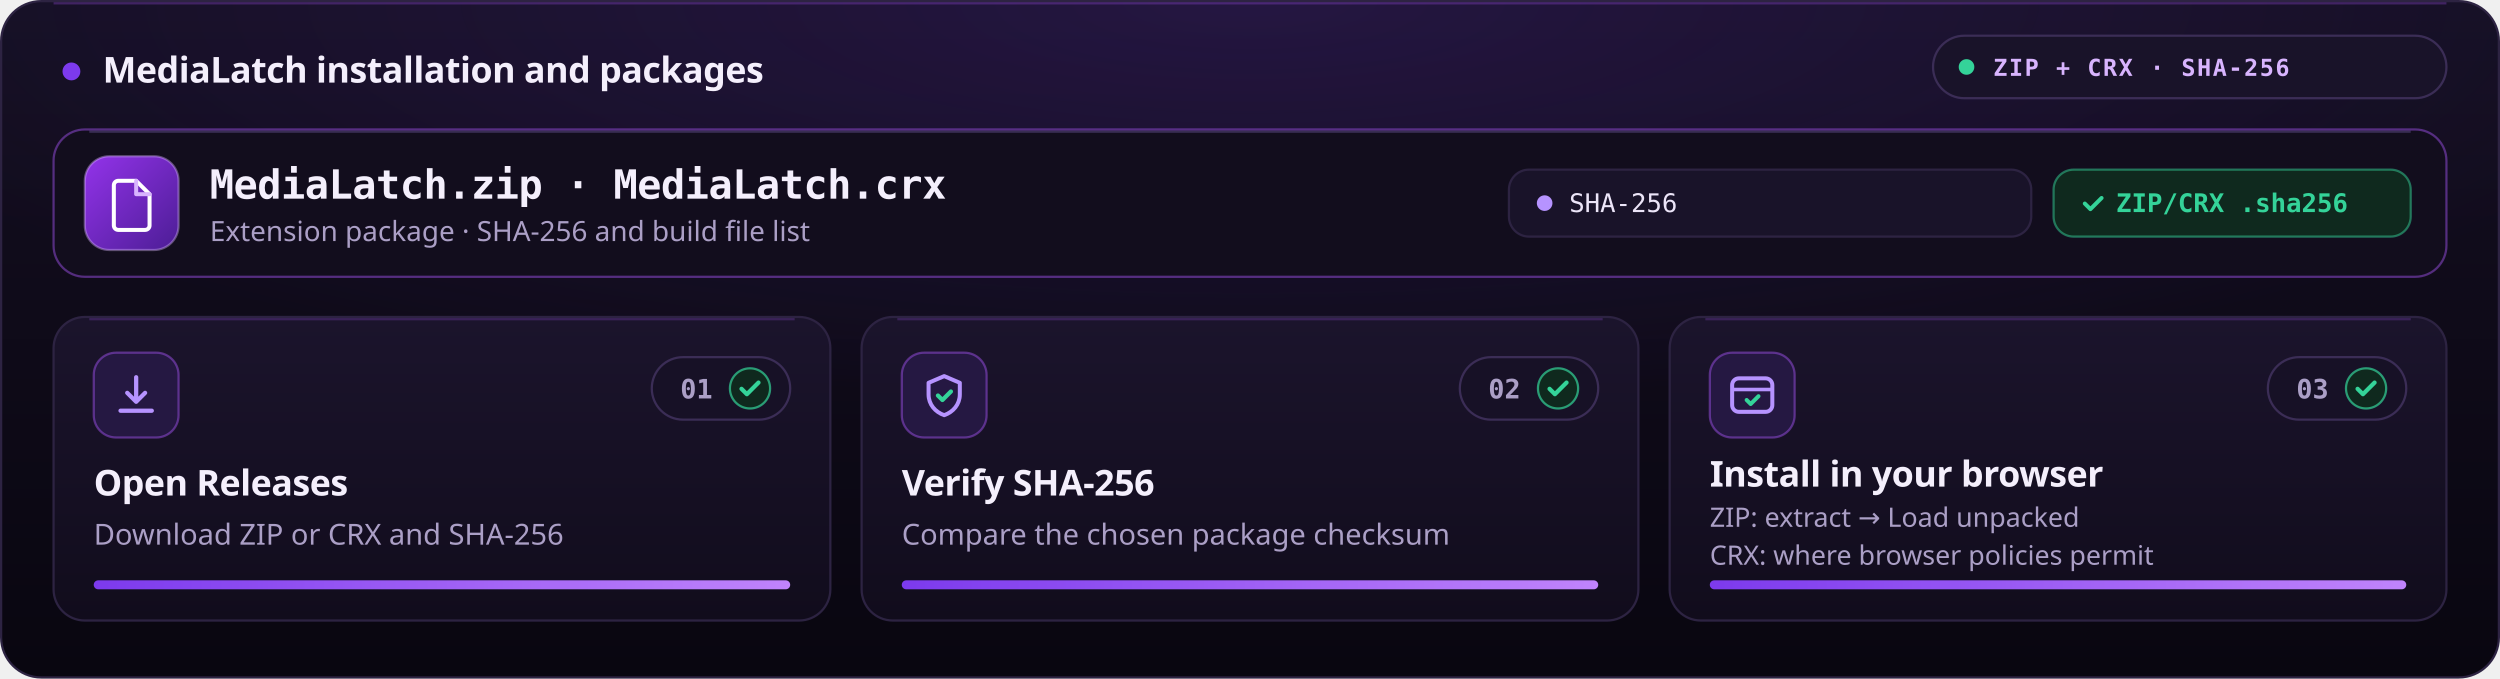
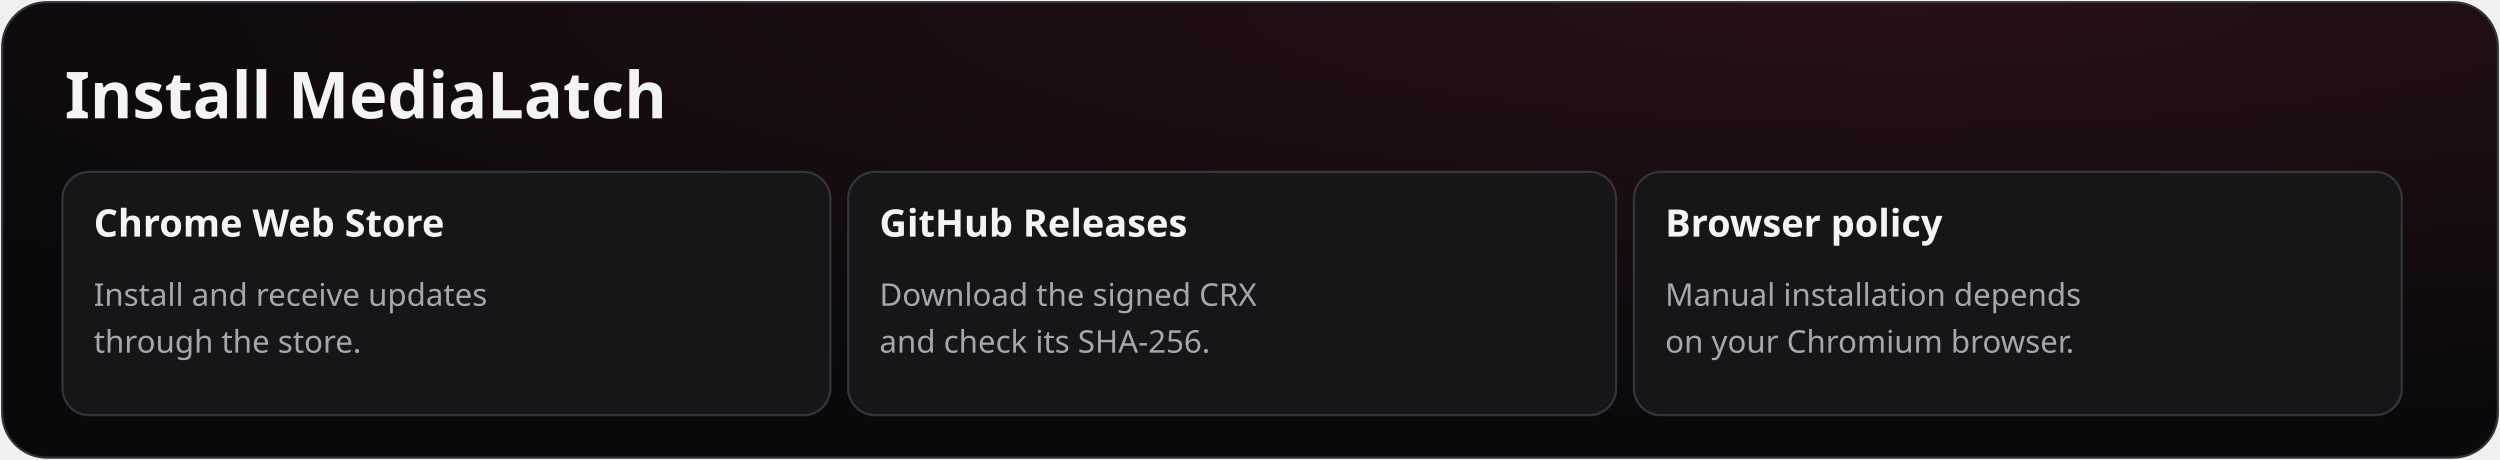
- <svg xmlns="http://www.w3.org/2000/svg" width="1120" height="304" viewBox="0 0 1120 304" role="img" aria-label="MediaLatch installation and packages: ZIP, CRX and 3 verification steps">
+ <svg xmlns="http://www.w3.org/2000/svg" viewBox="0 0 1120 206" width="1120" height="206" role="img" aria-labelledby="title desc">
  <defs>
-     <linearGradient id="instBg" x1="0" y1="0" x2="0" y2="1">
-       <stop offset="0%" stop-color="#140f21" />
-       <stop offset="100%" stop-color="#090610" />
-     </linearGradient>
-     <linearGradient id="instCard" x1="0" y1="0" x2="0" y2="1">
-       <stop offset="0%" stop-color="#1b142c" />
-       <stop offset="100%" stop-color="#110c1c" />
-     </linearGradient>
-     <linearGradient id="instProgress" x1="0" y1="0" x2="1" y2="0">
-       <stop offset="0%" stop-color="#7c3aed" />
-       <stop offset="100%" stop-color="#c084fc" />
-     </linearGradient>
-     <linearGradient id="pkgBadgeGrad" x1="0" y1="0" x2="1" y2="1">
-       <stop offset="0%" stop-color="#9333ea" />
-       <stop offset="100%" stop-color="#4c1d95" />
-     </linearGradient>
-     <radialGradient id="instGlow" cx="50%" cy="0%" r="60%">
-       <stop offset="0%" stop-color="#7c3aed" stop-opacity="0.16" />
-       <stop offset="100%" stop-color="#7c3aed" stop-opacity="0" />
+     <radialGradient id="glow" cx="76%" cy="0%" r="92%">
+       <stop stop-color="#271018" />
+       <stop offset="1" stop-color="#09090b" />
    </radialGradient>
-     <style>
- .root{font-family:"Segoe UI Variable Text","Segoe UI",system-ui,sans-serif}
- .mono{font-family:ui-monospace,"Cascadia Mono",Consolas,monospace}
- @keyframes stepFocus1{0%{opacity:0}3.75%{opacity:0}5.438%{opacity:1}12.188%{opacity:1}15%{opacity:0}100%{opacity:0}}
- @keyframes stepBar1{0%{transform:scaleX(.02);opacity:.35}3.75%{transform:scaleX(.02);opacity:.35}13.75%{transform:scaleX(1);opacity:1}87.5%{transform:scaleX(1);opacity:1}90%{transform:scaleX(1);opacity:0}90.012%{transform:scaleX(.02);opacity:0}95%{transform:scaleX(.02);opacity:.35}100%{transform:scaleX(.02);opacity:.35}}
- @keyframes stepCheck1{0%{opacity:0}13.75%{opacity:0}16%{opacity:1}87.5%{opacity:1}90%{opacity:0}100%{opacity:0}}
- @keyframes stepFocus2{0%{opacity:0}18.75%{opacity:0}20.438%{opacity:1}27.187%{opacity:1}30%{opacity:0}100%{opacity:0}}
- @keyframes stepBar2{0%{transform:scaleX(.02);opacity:.35}18.75%{transform:scaleX(.02);opacity:.35}28.75%{transform:scaleX(1);opacity:1}87.5%{transform:scaleX(1);opacity:1}90%{transform:scaleX(1);opacity:0}90.012%{transform:scaleX(.02);opacity:0}95%{transform:scaleX(.02);opacity:.35}100%{transform:scaleX(.02);opacity:.35}}
- @keyframes stepCheck2{0%{opacity:0}28.75%{opacity:0}31%{opacity:1}87.5%{opacity:1}90%{opacity:0}100%{opacity:0}}
- @keyframes stepFocus3{0%{opacity:0}33.75%{opacity:0}35.438%{opacity:1}42.188%{opacity:1}45%{opacity:0}100%{opacity:0}}
- @keyframes stepBar3{0%{transform:scaleX(.02);opacity:.35}33.75%{transform:scaleX(.02);opacity:.35}43.75%{transform:scaleX(1);opacity:1}87.5%{transform:scaleX(1);opacity:1}90%{transform:scaleX(1);opacity:0}90.012%{transform:scaleX(.02);opacity:0}95%{transform:scaleX(.02);opacity:.35}100%{transform:scaleX(.02);opacity:.35}}
- @keyframes stepCheck3{0%{opacity:0}43.75%{opacity:0}46%{opacity:1}87.5%{opacity:1}90%{opacity:0}100%{opacity:0}}
- .step-focus{opacity:0;animation:stepFocus1 8s cubic-bezier(.23,1,.32,1) infinite both}
- .step-bar{transform-box:fill-box;transform-origin:left center;animation:stepBar1 8s cubic-bezier(.77,0,.175,1) infinite both}
- .step-check{animation:stepCheck1 8s cubic-bezier(.23,1,.32,1) infinite both}
- @media(prefers-reduced-motion:reduce){.step-focus,.step-bar,.step-check{animation:none}}
- </style>
  </defs>
-   <g class="root" data-panel="surface">
-     <rect x="0.5" y="0.5" width="1119" height="303" rx="18" fill="url(#instBg)" stroke="#2d2342" stroke-width="1" />
-     <rect x="1" y="1" width="1118" height="302" rx="17.5" fill="url(#instGlow)" />
-     <line x1="24" y1="1.5" x2="1096" y2="1.5" stroke="#a855f7" stroke-opacity="0.28" stroke-width="1" />
-     <g transform="translate(24 18)">
-       <circle cx="8" cy="14" r="4" fill="#7c3aed" />
-       <text x="22" y="19" fill="#f4effc" font-size="16" font-weight="600" letter-spacing="-0.2">MediaLatch installation and packages</text>
-     </g>
-     <g transform="translate(866 16)" data-panel="surface">
-       <rect width="230" height="28" rx="14" fill="#191329" stroke="#3b2d56" stroke-width="1" />
-       <circle cx="15" cy="14" r="3.5" fill="#34d399" />
-       <text x="27" y="18" fill="#d8b4fe" font-size="10.5" font-weight="600" letter-spacing="0.7" class="mono">ZIP + CRX · SHA-256</text>
-     </g>
-     <g transform="translate(24 58)" data-panel="surface">
-       <rect width="1072" height="66" rx="14" fill="#120d1d" stroke="#a855f7" stroke-opacity="0.45" stroke-width="1" class="pkg-card" />
-       <line x1="16" y1="1" x2="1056" y2="1" stroke="#b693ff" stroke-opacity="0.24" stroke-width="1" />
-       <g transform="translate(14 12)">
-         <rect width="42" height="42" rx="11" fill="url(#pkgBadgeGrad)" stroke="#d8b4fe" stroke-opacity="0.4" stroke-width="1" />
-         <path d="M15 11h8l6 6v14a2 2 0 0 1-2 2H15a2 2 0 0 1-2-2V13a2 2 0 0 1 2-2Z" fill="none" stroke="#ffffff" stroke-width="1.8" stroke-linejoin="round" />
-         <path d="M23 11v6h6" fill="none" stroke="#d8b4fe" stroke-width="1.8" stroke-linecap="round" stroke-linejoin="round" />
-       </g>
-       <text x="70" y="31" fill="#f4effc" font-size="18" font-weight="700" letter-spacing="-0.2" class="mono">MediaLatch.zip · MediaLatch.crx</text>
-       <text x="70" y="50" fill="#ab9fc6" font-size="12.5">Extension package · SHA-256 and build file list</text>
-       <g transform="translate(652 18)" data-panel="surface">
-         <rect width="234" height="30" rx="9" fill="#191329" stroke="#2d2342" stroke-width="1" />
-         <path d="M14 15h12M20 9v12" stroke="#b693ff" stroke-width="1.6" stroke-linecap="round" opacity="0" />
-         <circle cx="16" cy="15" r="3.5" fill="#b693ff" />
-         <text x="27" y="19" fill="#ece5f8" font-size="11.5" font-weight="500" class="mono">SHA-256</text>
-       </g>
-       <g transform="translate(896 18)" data-panel="surface">
-         <rect width="160" height="30" rx="9" fill="#0f291e" stroke="#34d399" stroke-opacity="0.5" stroke-width="1" />
-         <path d="m14 15.2 2.5 2.5 5-5" fill="none" stroke="#34d399" stroke-width="1.8" stroke-linecap="round" stroke-linejoin="round" />
-         <text x="28" y="19" fill="#34d399" font-size="11.5" font-weight="600" class="mono">ZIP/CRX .sha256</text>
-       </g>
-     </g>
-     <g transform="translate(24 142)" data-card="install" data-panel="surface">
-       <rect width="348" height="136" rx="14" fill="url(#instCard)" stroke="#2d2342" stroke-width="1" />
-       <rect width="348" height="136" rx="14" fill="none" stroke="#a855f7" stroke-width="1.3" class="step-focus" style="animation-name:stepFocus1" />
-       <line x1="16" y1="1" x2="332" y2="1" stroke="#a855f7" stroke-opacity="0.22" stroke-width="1" />
-       <g transform="translate(18 16)">
-         <rect width="38" height="38" rx="10" fill="#251842" stroke="#a855f7" stroke-opacity="0.45" stroke-width="1" />
-         <g transform="translate(7 7)">
-           <path d="M12 4v11m0 0-4-4m4 4 4-4M5 19h14" fill="none" stroke="#b693ff" stroke-width="1.9" stroke-linecap="round" stroke-linejoin="round" />
-         </g>
-       </g>
-       <g transform="translate(268 18)" data-panel="surface">
-         <rect width="62" height="28" rx="14" fill="#171126" stroke="#3b2d56" stroke-width="1" />
-         <text x="20" y="18.5" text-anchor="middle" fill="#ab9fc6" font-size="12" font-weight="700" class="mono">01</text>
-         <g class="step-check" style="animation-name:stepCheck1" transform="translate(34 4)">
-           <circle cx="10" cy="10" r="9" fill="#0f291e" stroke="#34d399" stroke-opacity="0.7" stroke-width="1" />
-           <path d="m6.2 10.2 2.4 2.4 5.2-5.2" fill="none" stroke="#34d399" stroke-width="1.9" stroke-linecap="round" stroke-linejoin="round" />
-         </g>
-       </g>
-       <text x="18" y="80" fill="#f4effc" font-size="16" font-weight="600" letter-spacing="-0.2">Open Releases</text>
-       <text x="18" y="102" fill="#ab9fc6" font-size="13">Download ZIP or CRX and SHA-256</text>
-       <rect x="18" y="118" width="312" height="4" rx="2" fill="#1f1733" />
-       <rect x="18" y="118" width="312" height="4" rx="2" fill="url(#instProgress)" class="step-bar" style="animation-name:stepBar1" />
-     </g>
-     <g transform="translate(386 142)" data-card="install" data-panel="surface">
-       <rect width="348" height="136" rx="14" fill="url(#instCard)" stroke="#2d2342" stroke-width="1" />
-       <rect width="348" height="136" rx="14" fill="none" stroke="#a855f7" stroke-width="1.3" class="step-focus" style="animation-name:stepFocus2" />
-       <line x1="16" y1="1" x2="332" y2="1" stroke="#a855f7" stroke-opacity="0.22" stroke-width="1" />
-       <g transform="translate(18 16)">
-         <rect width="38" height="38" rx="10" fill="#251842" stroke="#a855f7" stroke-opacity="0.45" stroke-width="1" />
-         <g transform="translate(7 7)">
-           <path d="M12 3.5 19 6.5v5.2c0 4.5-3 7.9-7 9.3-4-1.4-7-4.8-7-9.3V6.5l7-3Z" fill="none" stroke="#b693ff" stroke-width="1.8" stroke-linejoin="round" />
-           <path d="m9.2 12.2 2 2 3.8-3.8" fill="none" stroke="#34d399" stroke-width="1.9" stroke-linecap="round" stroke-linejoin="round" />
-         </g>
-       </g>
-       <g transform="translate(268 18)" data-panel="surface">
-         <rect width="62" height="28" rx="14" fill="#171126" stroke="#3b2d56" stroke-width="1" />
-         <text x="20" y="18.5" text-anchor="middle" fill="#ab9fc6" font-size="12" font-weight="700" class="mono">02</text>
-         <g class="step-check" style="animation-name:stepCheck2" transform="translate(34 4)">
-           <circle cx="10" cy="10" r="9" fill="#0f291e" stroke="#34d399" stroke-opacity="0.7" stroke-width="1" />
-           <path d="m6.2 10.2 2.4 2.4 5.2-5.2" fill="none" stroke="#34d399" stroke-width="1.9" stroke-linecap="round" stroke-linejoin="round" />
-         </g>
-       </g>
-       <text x="18" y="80" fill="#f4effc" font-size="16" font-weight="600" letter-spacing="-0.2">Verify SHA-256</text>
-       <text x="18" y="102" fill="#ab9fc6" font-size="13">Compare the chosen package checksum</text>
-       <rect x="18" y="118" width="312" height="4" rx="2" fill="#1f1733" />
-       <rect x="18" y="118" width="312" height="4" rx="2" fill="url(#instProgress)" class="step-bar" style="animation-name:stepBar2" />
-     </g>
-     <g transform="translate(748 142)" data-card="install" data-panel="surface">
-       <rect width="348" height="136" rx="14" fill="url(#instCard)" stroke="#2d2342" stroke-width="1" />
-       <rect width="348" height="136" rx="14" fill="none" stroke="#a855f7" stroke-width="1.3" class="step-focus" style="animation-name:stepFocus3" />
-       <line x1="16" y1="1" x2="332" y2="1" stroke="#a855f7" stroke-opacity="0.22" stroke-width="1" />
-       <g transform="translate(18 16)">
-         <rect width="38" height="38" rx="10" fill="#251842" stroke="#a855f7" stroke-opacity="0.45" stroke-width="1" />
-         <g transform="translate(7 7)">
-           <rect x="3" y="4.5" width="18" height="15" rx="3" fill="none" stroke="#b693ff" stroke-width="1.8" />
-           <path d="M3 9.5h18" fill="none" stroke="#b693ff" stroke-width="1.6" />
-           <path d="m9.5 14.2 1.8 1.8 3.5-3.5" fill="none" stroke="#34d399" stroke-width="1.8" stroke-linecap="round" stroke-linejoin="round" />
-         </g>
-       </g>
-       <g transform="translate(268 18)" data-panel="surface">
-         <rect width="62" height="28" rx="14" fill="#171126" stroke="#3b2d56" stroke-width="1" />
-         <text x="20" y="18.5" text-anchor="middle" fill="#ab9fc6" font-size="12" font-weight="700" class="mono">03</text>
-         <g class="step-check" style="animation-name:stepCheck3" transform="translate(34 4)">
-           <circle cx="10" cy="10" r="9" fill="#0f291e" stroke="#34d399" stroke-opacity="0.7" stroke-width="1" />
-           <path d="m6.2 10.2 2.4 2.4 5.2-5.2" fill="none" stroke="#34d399" stroke-width="1.9" stroke-linecap="round" stroke-linejoin="round" />
-         </g>
-       </g>
-       <text x="18" y="76" fill="#f4effc" font-size="16" font-weight="600" letter-spacing="-0.2">Install in your browser</text>
-       <text x="18" y="94" fill="#ab9fc6" font-size="12">ZIP: extract → Load unpacked</text>
-       <text x="18" y="111" fill="#ab9fc6" font-size="12">CRX: where browser policies permit</text>
-       <rect x="18" y="118" width="312" height="4" rx="2" fill="#1f1733" />
-       <rect x="18" y="118" width="312" height="4" rx="2" fill="url(#instProgress)" class="step-bar" style="animation-name:stepBar3" />
-     </g>
+   <g font-family="Segoe UI, system-ui, sans-serif">
+     <rect x="1" y="1" width="1118" height="204" rx="20" fill="url(#glow)" stroke="#313137" />
+     <text x="29" y="53" fill="#f4f4f5" font-size="29" font-weight="700">Install MediaLatch</text>
+     <rect x="28" y="77" width="344" height="109" rx="12" fill="#161619" stroke="#34343b" />
+     <text x="42" y="106" fill="#f4f4f5" font-size="17" font-weight="650">Chrome Web Store</text>
+     <text x="42" y="137" fill="#a6a6af" font-size="14" font-weight="500">Install and receive updates</text>
+     <text x="42" y="158" fill="#a6a6af" font-size="14" font-weight="500">through the store.</text>
+     <rect x="380" y="77" width="344" height="109" rx="12" fill="#161619" stroke="#34343b" />
+     <text x="394" y="106" fill="#f4f4f5" font-size="17" font-weight="650">GitHub Releases</text>
+     <text x="394" y="137" fill="#a6a6af" font-size="14" font-weight="500">Download the signed CRX</text>
+     <text x="394" y="158" fill="#a6a6af" font-size="14" font-weight="500">and check its SHA-256.</text>
+     <rect x="732" y="77" width="344" height="109" rx="12" fill="#161619" stroke="#34343b" />
+     <text x="746" y="106" fill="#f4f4f5" font-size="17" font-weight="650">Browser policy</text>
+     <text x="746" y="137" fill="#a6a6af" font-size="14" font-weight="500">Manual installation depends</text>
+     <text x="746" y="158" fill="#a6a6af" font-size="14" font-weight="500">on your Chromium browser.</text>
  </g>
</svg>
